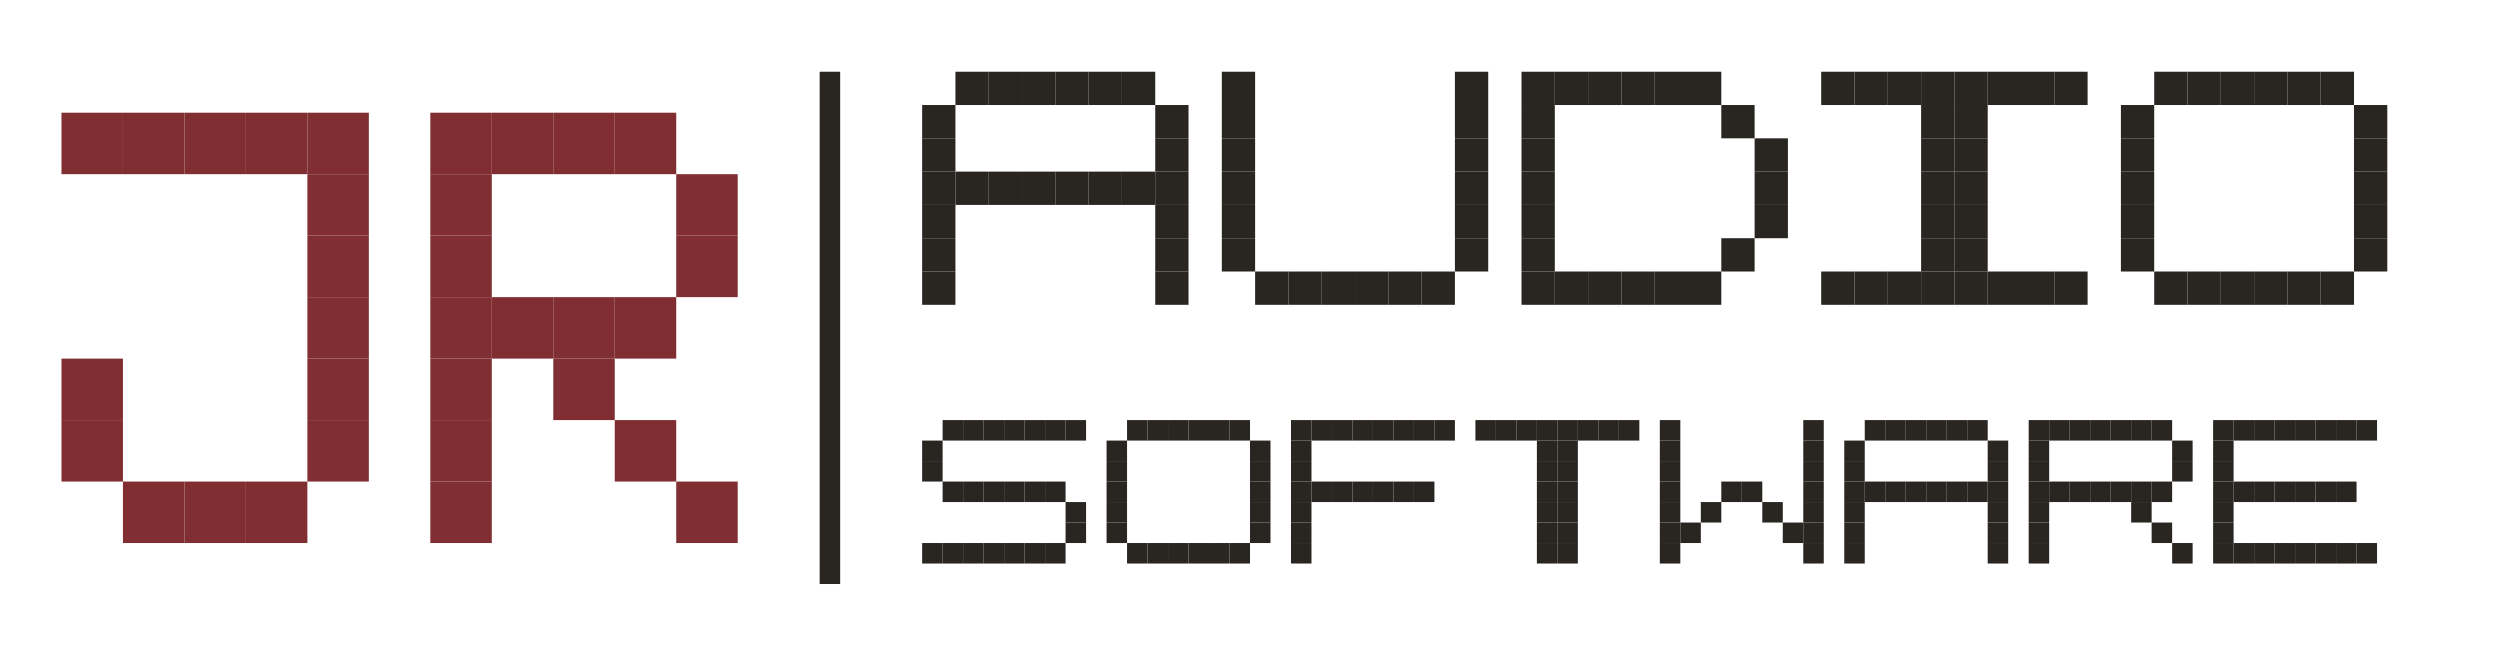
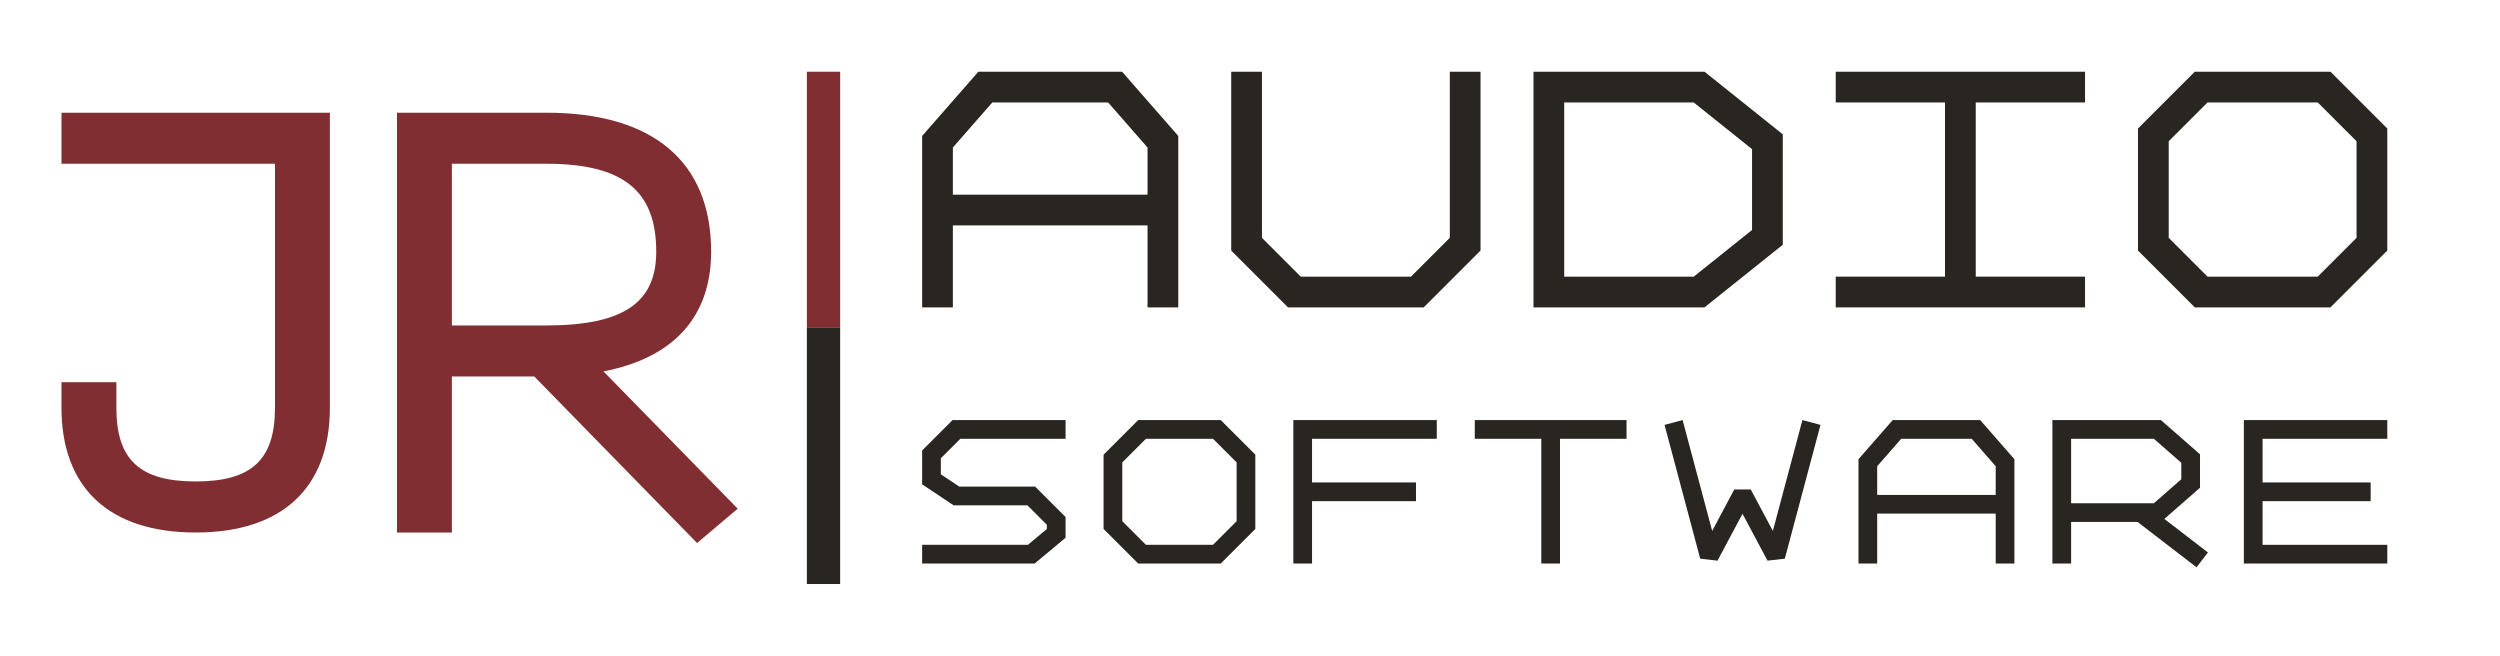
- <svg xmlns="http://www.w3.org/2000/svg" width="976" height="256" viewBox="0 0 976 256" role="img" aria-label="JR Audio Software">
-   <rect x="24" y="44" width="24" height="24" fill="#812E32" />
-   <rect x="48" y="44" width="24" height="24" fill="#812E32" />
-   <rect x="72" y="44" width="24" height="24" fill="#812E32" />
-   <rect x="96" y="44" width="24" height="24" fill="#812E32" />
-   <rect x="120" y="44" width="24" height="24" fill="#812E32" />
-   <rect x="120" y="68" width="24" height="24" fill="#812E32" />
-   <rect x="120" y="92" width="24" height="24" fill="#812E32" />
-   <rect x="120" y="116" width="24" height="24" fill="#812E32" />
-   <rect x="24" y="140" width="24" height="24" fill="#812E32" />
-   <rect x="120" y="140" width="24" height="24" fill="#812E32" />
-   <rect x="24" y="164" width="24" height="24" fill="#812E32" />
-   <rect x="120" y="164" width="24" height="24" fill="#812E32" />
-   <rect x="48" y="188" width="24" height="24" fill="#812E32" />
-   <rect x="72" y="188" width="24" height="24" fill="#812E32" />
-   <rect x="96" y="188" width="24" height="24" fill="#812E32" />
-   <rect x="168" y="44" width="24" height="24" fill="#812E32" />
-   <rect x="192" y="44" width="24" height="24" fill="#812E32" />
-   <rect x="216" y="44" width="24" height="24" fill="#812E32" />
-   <rect x="240" y="44" width="24" height="24" fill="#812E32" />
-   <rect x="168" y="68" width="24" height="24" fill="#812E32" />
-   <rect x="264" y="68" width="24" height="24" fill="#812E32" />
-   <rect x="168" y="92" width="24" height="24" fill="#812E32" />
-   <rect x="264" y="92" width="24" height="24" fill="#812E32" />
-   <rect x="168" y="116" width="24" height="24" fill="#812E32" />
-   <rect x="192" y="116" width="24" height="24" fill="#812E32" />
-   <rect x="216" y="116" width="24" height="24" fill="#812E32" />
-   <rect x="240" y="116" width="24" height="24" fill="#812E32" />
-   <rect x="168" y="140" width="24" height="24" fill="#812E32" />
-   <rect x="216" y="140" width="24" height="24" fill="#812E32" />
-   <rect x="168" y="164" width="24" height="24" fill="#812E32" />
-   <rect x="240" y="164" width="24" height="24" fill="#812E32" />
-   <rect x="168" y="188" width="24" height="24" fill="#812E32" />
-   <rect x="264" y="188" width="24" height="24" fill="#812E32" />
-   <rect x="320" y="28" width="8" height="200" fill="#292622" />
-   <rect x="373" y="28" width="13" height="13" fill="#292622" />
-   <rect x="386" y="28" width="13" height="13" fill="#292622" />
-   <rect x="399" y="28" width="13" height="13" fill="#292622" />
-   <rect x="412" y="28" width="13" height="13" fill="#292622" />
-   <rect x="425" y="28" width="13" height="13" fill="#292622" />
-   <rect x="438" y="28" width="13" height="13" fill="#292622" />
-   <rect x="360" y="41" width="13" height="13" fill="#292622" />
-   <rect x="451" y="41" width="13" height="13" fill="#292622" />
-   <rect x="360" y="54" width="13" height="13" fill="#292622" />
-   <rect x="451" y="54" width="13" height="13" fill="#292622" />
-   <rect x="360" y="67" width="13" height="13" fill="#292622" />
-   <rect x="373" y="67" width="13" height="13" fill="#292622" />
-   <rect x="386" y="67" width="13" height="13" fill="#292622" />
-   <rect x="399" y="67" width="13" height="13" fill="#292622" />
-   <rect x="412" y="67" width="13" height="13" fill="#292622" />
-   <rect x="425" y="67" width="13" height="13" fill="#292622" />
-   <rect x="438" y="67" width="13" height="13" fill="#292622" />
-   <rect x="451" y="67" width="13" height="13" fill="#292622" />
-   <rect x="360" y="80" width="13" height="13" fill="#292622" />
-   <rect x="451" y="80" width="13" height="13" fill="#292622" />
-   <rect x="360" y="93" width="13" height="13" fill="#292622" />
-   <rect x="451" y="93" width="13" height="13" fill="#292622" />
-   <rect x="360" y="106" width="13" height="13" fill="#292622" />
-   <rect x="451" y="106" width="13" height="13" fill="#292622" />
-   <rect x="477" y="28" width="13" height="13" fill="#292622" />
-   <rect x="568" y="28" width="13" height="13" fill="#292622" />
-   <rect x="477" y="41" width="13" height="13" fill="#292622" />
-   <rect x="568" y="41" width="13" height="13" fill="#292622" />
-   <rect x="477" y="54" width="13" height="13" fill="#292622" />
-   <rect x="568" y="54" width="13" height="13" fill="#292622" />
-   <rect x="477" y="67" width="13" height="13" fill="#292622" />
-   <rect x="568" y="67" width="13" height="13" fill="#292622" />
-   <rect x="477" y="80" width="13" height="13" fill="#292622" />
-   <rect x="568" y="80" width="13" height="13" fill="#292622" />
-   <rect x="477" y="93" width="13" height="13" fill="#292622" />
-   <rect x="568" y="93" width="13" height="13" fill="#292622" />
-   <rect x="490" y="106" width="13" height="13" fill="#292622" />
-   <rect x="503" y="106" width="13" height="13" fill="#292622" />
-   <rect x="516" y="106" width="13" height="13" fill="#292622" />
-   <rect x="529" y="106" width="13" height="13" fill="#292622" />
-   <rect x="542" y="106" width="13" height="13" fill="#292622" />
-   <rect x="555" y="106" width="13" height="13" fill="#292622" />
-   <rect x="594" y="28" width="13" height="13" fill="#292622" />
-   <rect x="607" y="28" width="13" height="13" fill="#292622" />
-   <rect x="620" y="28" width="13" height="13" fill="#292622" />
-   <rect x="633" y="28" width="13" height="13" fill="#292622" />
-   <rect x="646" y="28" width="13" height="13" fill="#292622" />
-   <rect x="659" y="28" width="13" height="13" fill="#292622" />
-   <rect x="594" y="41" width="13" height="13" fill="#292622" />
-   <rect x="672" y="41" width="13" height="13" fill="#292622" />
-   <rect x="594" y="54" width="13" height="13" fill="#292622" />
-   <rect x="685" y="54" width="13" height="13" fill="#292622" />
-   <rect x="594" y="67" width="13" height="13" fill="#292622" />
-   <rect x="685" y="67" width="13" height="13" fill="#292622" />
-   <rect x="594" y="80" width="13" height="13" fill="#292622" />
-   <rect x="685" y="80" width="13" height="13" fill="#292622" />
-   <rect x="594" y="93" width="13" height="13" fill="#292622" />
-   <rect x="672" y="93" width="13" height="13" fill="#292622" />
-   <rect x="594" y="106" width="13" height="13" fill="#292622" />
-   <rect x="607" y="106" width="13" height="13" fill="#292622" />
-   <rect x="620" y="106" width="13" height="13" fill="#292622" />
-   <rect x="633" y="106" width="13" height="13" fill="#292622" />
-   <rect x="646" y="106" width="13" height="13" fill="#292622" />
-   <rect x="659" y="106" width="13" height="13" fill="#292622" />
-   <rect x="711" y="28" width="13" height="13" fill="#292622" />
-   <rect x="724" y="28" width="13" height="13" fill="#292622" />
-   <rect x="737" y="28" width="13" height="13" fill="#292622" />
-   <rect x="750" y="28" width="13" height="13" fill="#292622" />
-   <rect x="763" y="28" width="13" height="13" fill="#292622" />
-   <rect x="776" y="28" width="13" height="13" fill="#292622" />
-   <rect x="789" y="28" width="13" height="13" fill="#292622" />
-   <rect x="802" y="28" width="13" height="13" fill="#292622" />
-   <rect x="750" y="41" width="13" height="13" fill="#292622" />
-   <rect x="763" y="41" width="13" height="13" fill="#292622" />
-   <rect x="750" y="54" width="13" height="13" fill="#292622" />
-   <rect x="763" y="54" width="13" height="13" fill="#292622" />
-   <rect x="750" y="67" width="13" height="13" fill="#292622" />
-   <rect x="763" y="67" width="13" height="13" fill="#292622" />
-   <rect x="750" y="80" width="13" height="13" fill="#292622" />
-   <rect x="763" y="80" width="13" height="13" fill="#292622" />
-   <rect x="750" y="93" width="13" height="13" fill="#292622" />
-   <rect x="763" y="93" width="13" height="13" fill="#292622" />
-   <rect x="711" y="106" width="13" height="13" fill="#292622" />
-   <rect x="724" y="106" width="13" height="13" fill="#292622" />
-   <rect x="737" y="106" width="13" height="13" fill="#292622" />
-   <rect x="750" y="106" width="13" height="13" fill="#292622" />
-   <rect x="763" y="106" width="13" height="13" fill="#292622" />
-   <rect x="776" y="106" width="13" height="13" fill="#292622" />
-   <rect x="789" y="106" width="13" height="13" fill="#292622" />
-   <rect x="802" y="106" width="13" height="13" fill="#292622" />
-   <rect x="841" y="28" width="13" height="13" fill="#292622" />
-   <rect x="854" y="28" width="13" height="13" fill="#292622" />
-   <rect x="867" y="28" width="13" height="13" fill="#292622" />
-   <rect x="880" y="28" width="13" height="13" fill="#292622" />
-   <rect x="893" y="28" width="13" height="13" fill="#292622" />
-   <rect x="906" y="28" width="13" height="13" fill="#292622" />
-   <rect x="828" y="41" width="13" height="13" fill="#292622" />
-   <rect x="919" y="41" width="13" height="13" fill="#292622" />
-   <rect x="828" y="54" width="13" height="13" fill="#292622" />
-   <rect x="919" y="54" width="13" height="13" fill="#292622" />
-   <rect x="828" y="67" width="13" height="13" fill="#292622" />
-   <rect x="919" y="67" width="13" height="13" fill="#292622" />
-   <rect x="828" y="80" width="13" height="13" fill="#292622" />
-   <rect x="919" y="80" width="13" height="13" fill="#292622" />
-   <rect x="828" y="93" width="13" height="13" fill="#292622" />
-   <rect x="919" y="93" width="13" height="13" fill="#292622" />
-   <rect x="841" y="106" width="13" height="13" fill="#292622" />
-   <rect x="854" y="106" width="13" height="13" fill="#292622" />
-   <rect x="867" y="106" width="13" height="13" fill="#292622" />
-   <rect x="880" y="106" width="13" height="13" fill="#292622" />
-   <rect x="893" y="106" width="13" height="13" fill="#292622" />
-   <rect x="906" y="106" width="13" height="13" fill="#292622" />
-   <rect x="368" y="164" width="8" height="8" fill="#292622" />
-   <rect x="376" y="164" width="8" height="8" fill="#292622" />
-   <rect x="384" y="164" width="8" height="8" fill="#292622" />
-   <rect x="392" y="164" width="8" height="8" fill="#292622" />
-   <rect x="400" y="164" width="8" height="8" fill="#292622" />
-   <rect x="408" y="164" width="8" height="8" fill="#292622" />
-   <rect x="416" y="164" width="8" height="8" fill="#292622" />
-   <rect x="360" y="172" width="8" height="8" fill="#292622" />
-   <rect x="360" y="180" width="8" height="8" fill="#292622" />
-   <rect x="368" y="188" width="8" height="8" fill="#292622" />
-   <rect x="376" y="188" width="8" height="8" fill="#292622" />
-   <rect x="384" y="188" width="8" height="8" fill="#292622" />
-   <rect x="392" y="188" width="8" height="8" fill="#292622" />
-   <rect x="400" y="188" width="8" height="8" fill="#292622" />
-   <rect x="408" y="188" width="8" height="8" fill="#292622" />
-   <rect x="416" y="196" width="8" height="8" fill="#292622" />
-   <rect x="416" y="204" width="8" height="8" fill="#292622" />
-   <rect x="360" y="212" width="8" height="8" fill="#292622" />
-   <rect x="368" y="212" width="8" height="8" fill="#292622" />
-   <rect x="376" y="212" width="8" height="8" fill="#292622" />
-   <rect x="384" y="212" width="8" height="8" fill="#292622" />
-   <rect x="392" y="212" width="8" height="8" fill="#292622" />
-   <rect x="400" y="212" width="8" height="8" fill="#292622" />
-   <rect x="408" y="212" width="8" height="8" fill="#292622" />
-   <rect x="440" y="164" width="8" height="8" fill="#292622" />
-   <rect x="448" y="164" width="8" height="8" fill="#292622" />
-   <rect x="456" y="164" width="8" height="8" fill="#292622" />
-   <rect x="464" y="164" width="8" height="8" fill="#292622" />
-   <rect x="472" y="164" width="8" height="8" fill="#292622" />
-   <rect x="480" y="164" width="8" height="8" fill="#292622" />
-   <rect x="432" y="172" width="8" height="8" fill="#292622" />
-   <rect x="488" y="172" width="8" height="8" fill="#292622" />
-   <rect x="432" y="180" width="8" height="8" fill="#292622" />
-   <rect x="488" y="180" width="8" height="8" fill="#292622" />
-   <rect x="432" y="188" width="8" height="8" fill="#292622" />
-   <rect x="488" y="188" width="8" height="8" fill="#292622" />
-   <rect x="432" y="196" width="8" height="8" fill="#292622" />
-   <rect x="488" y="196" width="8" height="8" fill="#292622" />
-   <rect x="432" y="204" width="8" height="8" fill="#292622" />
-   <rect x="488" y="204" width="8" height="8" fill="#292622" />
-   <rect x="440" y="212" width="8" height="8" fill="#292622" />
-   <rect x="448" y="212" width="8" height="8" fill="#292622" />
-   <rect x="456" y="212" width="8" height="8" fill="#292622" />
-   <rect x="464" y="212" width="8" height="8" fill="#292622" />
-   <rect x="472" y="212" width="8" height="8" fill="#292622" />
-   <rect x="480" y="212" width="8" height="8" fill="#292622" />
-   <rect x="504" y="164" width="8" height="8" fill="#292622" />
-   <rect x="512" y="164" width="8" height="8" fill="#292622" />
-   <rect x="520" y="164" width="8" height="8" fill="#292622" />
-   <rect x="528" y="164" width="8" height="8" fill="#292622" />
-   <rect x="536" y="164" width="8" height="8" fill="#292622" />
-   <rect x="544" y="164" width="8" height="8" fill="#292622" />
-   <rect x="552" y="164" width="8" height="8" fill="#292622" />
-   <rect x="560" y="164" width="8" height="8" fill="#292622" />
-   <rect x="504" y="172" width="8" height="8" fill="#292622" />
-   <rect x="504" y="180" width="8" height="8" fill="#292622" />
-   <rect x="504" y="188" width="8" height="8" fill="#292622" />
-   <rect x="512" y="188" width="8" height="8" fill="#292622" />
-   <rect x="520" y="188" width="8" height="8" fill="#292622" />
-   <rect x="528" y="188" width="8" height="8" fill="#292622" />
-   <rect x="536" y="188" width="8" height="8" fill="#292622" />
-   <rect x="544" y="188" width="8" height="8" fill="#292622" />
-   <rect x="552" y="188" width="8" height="8" fill="#292622" />
-   <rect x="504" y="196" width="8" height="8" fill="#292622" />
-   <rect x="504" y="204" width="8" height="8" fill="#292622" />
-   <rect x="504" y="212" width="8" height="8" fill="#292622" />
-   <rect x="576" y="164" width="8" height="8" fill="#292622" />
-   <rect x="584" y="164" width="8" height="8" fill="#292622" />
-   <rect x="592" y="164" width="8" height="8" fill="#292622" />
-   <rect x="600" y="164" width="8" height="8" fill="#292622" />
-   <rect x="608" y="164" width="8" height="8" fill="#292622" />
-   <rect x="616" y="164" width="8" height="8" fill="#292622" />
-   <rect x="624" y="164" width="8" height="8" fill="#292622" />
-   <rect x="632" y="164" width="8" height="8" fill="#292622" />
-   <rect x="600" y="172" width="8" height="8" fill="#292622" />
-   <rect x="608" y="172" width="8" height="8" fill="#292622" />
-   <rect x="600" y="180" width="8" height="8" fill="#292622" />
-   <rect x="608" y="180" width="8" height="8" fill="#292622" />
-   <rect x="600" y="188" width="8" height="8" fill="#292622" />
-   <rect x="608" y="188" width="8" height="8" fill="#292622" />
-   <rect x="600" y="196" width="8" height="8" fill="#292622" />
-   <rect x="608" y="196" width="8" height="8" fill="#292622" />
-   <rect x="600" y="204" width="8" height="8" fill="#292622" />
-   <rect x="608" y="204" width="8" height="8" fill="#292622" />
-   <rect x="600" y="212" width="8" height="8" fill="#292622" />
-   <rect x="608" y="212" width="8" height="8" fill="#292622" />
-   <rect x="648" y="164" width="8" height="8" fill="#292622" />
-   <rect x="704" y="164" width="8" height="8" fill="#292622" />
-   <rect x="648" y="172" width="8" height="8" fill="#292622" />
-   <rect x="704" y="172" width="8" height="8" fill="#292622" />
-   <rect x="648" y="180" width="8" height="8" fill="#292622" />
-   <rect x="704" y="180" width="8" height="8" fill="#292622" />
-   <rect x="648" y="188" width="8" height="8" fill="#292622" />
-   <rect x="672" y="188" width="8" height="8" fill="#292622" />
-   <rect x="680" y="188" width="8" height="8" fill="#292622" />
-   <rect x="704" y="188" width="8" height="8" fill="#292622" />
-   <rect x="648" y="196" width="8" height="8" fill="#292622" />
-   <rect x="664" y="196" width="8" height="8" fill="#292622" />
-   <rect x="688" y="196" width="8" height="8" fill="#292622" />
-   <rect x="704" y="196" width="8" height="8" fill="#292622" />
-   <rect x="648" y="204" width="8" height="8" fill="#292622" />
-   <rect x="656" y="204" width="8" height="8" fill="#292622" />
-   <rect x="696" y="204" width="8" height="8" fill="#292622" />
-   <rect x="704" y="204" width="8" height="8" fill="#292622" />
-   <rect x="648" y="212" width="8" height="8" fill="#292622" />
-   <rect x="704" y="212" width="8" height="8" fill="#292622" />
-   <rect x="728" y="164" width="8" height="8" fill="#292622" />
-   <rect x="736" y="164" width="8" height="8" fill="#292622" />
-   <rect x="744" y="164" width="8" height="8" fill="#292622" />
-   <rect x="752" y="164" width="8" height="8" fill="#292622" />
-   <rect x="760" y="164" width="8" height="8" fill="#292622" />
-   <rect x="768" y="164" width="8" height="8" fill="#292622" />
-   <rect x="720" y="172" width="8" height="8" fill="#292622" />
-   <rect x="776" y="172" width="8" height="8" fill="#292622" />
-   <rect x="720" y="180" width="8" height="8" fill="#292622" />
-   <rect x="776" y="180" width="8" height="8" fill="#292622" />
-   <rect x="720" y="188" width="8" height="8" fill="#292622" />
-   <rect x="728" y="188" width="8" height="8" fill="#292622" />
-   <rect x="736" y="188" width="8" height="8" fill="#292622" />
-   <rect x="744" y="188" width="8" height="8" fill="#292622" />
-   <rect x="752" y="188" width="8" height="8" fill="#292622" />
-   <rect x="760" y="188" width="8" height="8" fill="#292622" />
-   <rect x="768" y="188" width="8" height="8" fill="#292622" />
-   <rect x="776" y="188" width="8" height="8" fill="#292622" />
-   <rect x="720" y="196" width="8" height="8" fill="#292622" />
-   <rect x="776" y="196" width="8" height="8" fill="#292622" />
-   <rect x="720" y="204" width="8" height="8" fill="#292622" />
-   <rect x="776" y="204" width="8" height="8" fill="#292622" />
-   <rect x="720" y="212" width="8" height="8" fill="#292622" />
-   <rect x="776" y="212" width="8" height="8" fill="#292622" />
-   <rect x="792" y="164" width="8" height="8" fill="#292622" />
-   <rect x="800" y="164" width="8" height="8" fill="#292622" />
-   <rect x="808" y="164" width="8" height="8" fill="#292622" />
-   <rect x="816" y="164" width="8" height="8" fill="#292622" />
-   <rect x="824" y="164" width="8" height="8" fill="#292622" />
-   <rect x="832" y="164" width="8" height="8" fill="#292622" />
-   <rect x="840" y="164" width="8" height="8" fill="#292622" />
-   <rect x="792" y="172" width="8" height="8" fill="#292622" />
-   <rect x="848" y="172" width="8" height="8" fill="#292622" />
-   <rect x="792" y="180" width="8" height="8" fill="#292622" />
-   <rect x="848" y="180" width="8" height="8" fill="#292622" />
-   <rect x="792" y="188" width="8" height="8" fill="#292622" />
-   <rect x="800" y="188" width="8" height="8" fill="#292622" />
-   <rect x="808" y="188" width="8" height="8" fill="#292622" />
-   <rect x="816" y="188" width="8" height="8" fill="#292622" />
-   <rect x="824" y="188" width="8" height="8" fill="#292622" />
-   <rect x="832" y="188" width="8" height="8" fill="#292622" />
-   <rect x="840" y="188" width="8" height="8" fill="#292622" />
-   <rect x="792" y="196" width="8" height="8" fill="#292622" />
-   <rect x="832" y="196" width="8" height="8" fill="#292622" />
-   <rect x="792" y="204" width="8" height="8" fill="#292622" />
-   <rect x="840" y="204" width="8" height="8" fill="#292622" />
-   <rect x="792" y="212" width="8" height="8" fill="#292622" />
-   <rect x="848" y="212" width="8" height="8" fill="#292622" />
-   <rect x="864" y="164" width="8" height="8" fill="#292622" />
-   <rect x="872" y="164" width="8" height="8" fill="#292622" />
-   <rect x="880" y="164" width="8" height="8" fill="#292622" />
-   <rect x="888" y="164" width="8" height="8" fill="#292622" />
-   <rect x="896" y="164" width="8" height="8" fill="#292622" />
-   <rect x="904" y="164" width="8" height="8" fill="#292622" />
-   <rect x="912" y="164" width="8" height="8" fill="#292622" />
-   <rect x="920" y="164" width="8" height="8" fill="#292622" />
-   <rect x="864" y="172" width="8" height="8" fill="#292622" />
-   <rect x="864" y="180" width="8" height="8" fill="#292622" />
-   <rect x="864" y="188" width="8" height="8" fill="#292622" />
-   <rect x="872" y="188" width="8" height="8" fill="#292622" />
-   <rect x="880" y="188" width="8" height="8" fill="#292622" />
-   <rect x="888" y="188" width="8" height="8" fill="#292622" />
-   <rect x="896" y="188" width="8" height="8" fill="#292622" />
-   <rect x="904" y="188" width="8" height="8" fill="#292622" />
-   <rect x="912" y="188" width="8" height="8" fill="#292622" />
-   <rect x="864" y="196" width="8" height="8" fill="#292622" />
-   <rect x="864" y="204" width="8" height="8" fill="#292622" />
-   <rect x="864" y="212" width="8" height="8" fill="#292622" />
-   <rect x="872" y="212" width="8" height="8" fill="#292622" />
-   <rect x="880" y="212" width="8" height="8" fill="#292622" />
-   <rect x="888" y="212" width="8" height="8" fill="#292622" />
-   <rect x="896" y="212" width="8" height="8" fill="#292622" />
-   <rect x="904" y="212" width="8" height="8" fill="#292622" />
-   <rect x="912" y="212" width="8" height="8" fill="#292622" />
-   <rect x="920" y="212" width="8" height="8" fill="#292622" />
+ <svg xmlns="http://www.w3.org/2000/svg" width="976" height="256" viewBox="0 0 976 256">
+   <path d="M 277.625 98.26 C 277.625 123.889 262.736 139.74 235.603 144.992 L 280.791 191.218 L 288 198.592 L 272.141 212.0 L 264.932 204.626 L 208.585 146.984 L 176.413 146.984 L 176.413 207.888 L 154.98 207.888 L 154.98 44.0 L 213.325 44.0 C 254.703 44.0 277.625 62.948 277.625 98.26 Z M 128.784 159.164 C 128.784 190.507 110.094 207.888 76.392 207.888 C 42.69 207.888 24.0 190.507 24.0 159.164 L 24.0 149.198 L 45.433 149.198 L 45.433 159.164 C 45.433 179.498 54.527 187.956 76.392 187.956 C 98.257 187.956 107.351 179.498 107.351 159.164 L 107.351 63.932 L 24.0 63.932 L 24.0 44.0 L 128.784 44.0 Z M 176.413 63.932 L 176.413 127.051 L 213.325 127.051 C 243.634 127.051 256.192 117.968 256.192 98.26 C 256.192 74.514 243.391 63.932 213.325 63.932 Z" fill="#812E32" fill-rule="nonzero" />
+   <rect x="315.0" y="28.0" width="13.0" height="100.0" fill="#812E32" />
+   <rect x="315.0" y="128.0" width="13.0" height="100.0" fill="#292622" />
+   <path d="M 439.849 30.049 L 458.515 51.382 L 460.0 53.079 L 460.0 120.0 L 448.0 120.0 L 448.0 88.0 L 372.0 88.0 L 372.0 120.0 L 360.0 120.0 L 360.0 53.079 L 361.485 51.382 L 380.151 30.049 L 381.944 28.0 L 438.056 28.0 Z M 387.389 40.0 L 372.0 57.588 L 372.0 76.0 L 448.0 76.0 L 448.0 57.588 L 432.611 40.0 Z" fill="#292622" fill-rule="nonzero" />
+   <path d="M 492.667 92.848 L 507.819 108 L 550.848 108 L 566 92.848 L 566.0 28.0 L 578.0 28.0 L 578.0 97.819 L 576.243 99.576 L 557.576 118.243 L 555.819 120.0 L 502.848 120.0 L 501.091 118.243 L 482.424 99.576 L 480.667 97.819 L 480.667 28.0 L 492.667 28.0 Z" fill="#292622" fill-rule="nonzero" />
+   <path d="M 667.082 29.315 L 693.748 50.648 L 696 52.45 L 696 95.55 L 693.748 97.352 L 667.082 118.685 L 665.438 120.0 L 598.667 120.0 L 598.667 28.0 L 665.438 28.0 Z M 610.667 40 L 610.667 108 L 661.229 108 L 684 89.783 L 684 58.217 L 661.229 40 Z" fill="#292622" fill-rule="nonzero" />
+   <path d="M 814 40.0 L 771.333 40 L 771.333 108 L 814 108.0 L 814 120.0 L 716.667 120.0 L 716.667 108.0 L 759.333 108 L 759.333 40 L 716.667 40.0 L 716.667 28.0 L 814 28.0 Z" fill="#292622" fill-rule="nonzero" />
+   <path d="M 911.576 29.757 L 930.243 48.424 L 932 50.181 L 932 97.819 L 930.243 99.576 L 911.576 118.243 L 909.819 120.0 L 856.848 120.0 L 855.091 118.243 L 836.424 99.576 L 834.667 97.819 L 834.667 50.181 L 836.424 48.424 L 855.091 29.757 L 856.848 28.0 L 909.819 28.0 Z M 861.819 40 L 846.667 55.152 L 846.667 92.848 L 861.819 108 L 904.848 108 L 920 92.848 L 920 55.152 L 904.848 40 Z" fill="#292622" fill-rule="nonzero" />
+   <path d="M 416.0 171.304 L 374.904 171.304 L 367.304 178.904 L 367.304 185.176 L 374.497 189.971 L 404.121 189.971 L 405.191 191.041 L 414.93 200.78 L 416.0 201.85 L 416.0 209.942 L 414.686 211.038 L 404.947 219.154 L 403.931 220.0 L 360.0 220.0 L 360.0 212.696 L 401.286 212.696 L 408.696 206.521 L 408.696 204.875 L 401.096 197.275 L 372.286 197.275 L 371.365 196.662 L 361.626 190.169 L 360.0 189.085 L 360.0 175.879 L 371.879 164.0 L 416.0 164.0 Z" fill="#292622" fill-rule="nonzero" />
+   <path d="M 477.65 165.07 L 489.013 176.432 L 490.082 177.502 L 490.082 206.498 L 489.013 207.568 L 477.65 218.93 L 476.581 220.0 L 444.338 220.0 L 443.268 218.93 L 431.906 207.568 L 430.836 206.498 L 430.836 177.502 L 431.906 176.432 L 443.268 165.07 L 444.338 164.0 L 476.581 164.0 Z M 447.363 171.304 L 438.14 180.527 L 438.14 203.473 L 447.363 212.696 L 473.555 212.696 L 482.778 203.473 L 482.778 180.527 L 473.555 171.304 Z" fill="#292622" fill-rule="nonzero" />
+   <path d="M 560.918 171.304 L 512.223 171.304 L 512.223 188.348 L 552.802 188.348 L 552.802 195.652 L 512.223 195.652 L 512.223 220.0 L 504.918 220.0 L 504.918 164.0 L 560.918 164.0 Z" fill="#292622" fill-rule="nonzero" />
+   <path d="M 635.001 171.304 L 609.03 171.304 L 609.03 220.0 L 601.725 220.0 L 601.725 171.304 L 575.754 171.304 L 575.754 164.0 L 635.001 164.0 Z" fill="#292622" fill-rule="nonzero" />
+   <path d="M 710.718 165.882 L 709.777 169.411 L 696.792 218.107 L 690.04 218.884 L 680.277 200.579 L 670.514 218.884 L 663.763 218.107 L 650.778 169.411 L 649.837 165.882 L 656.894 164.0 L 657.835 167.529 L 668.432 207.267 L 677.055 191.099 L 683.5 191.099 L 692.123 207.267 L 702.72 167.529 L 703.661 164.0 Z" fill="#292622" fill-rule="nonzero" />
+   <path d="M 774.158 165.247 L 785.52 178.233 L 786.424 179.265 L 786.424 220.0 L 779.12 220.0 L 779.12 200.522 L 732.859 200.522 L 732.859 220.0 L 725.554 220.0 L 725.554 179.265 L 726.458 178.233 L 737.82 165.247 L 738.912 164.0 L 773.067 164.0 Z M 742.226 171.304 L 732.859 182.01 L 732.859 193.217 L 779.12 193.217 L 779.12 182.01 L 769.752 171.304 Z" fill="#292622" fill-rule="nonzero" />
+   <path d="M 844.65 164.904 L 857.636 176.266 L 858.883 177.357 L 858.883 190.411 L 857.636 191.502 L 844.962 202.592 L 859.081 213.453 L 861.976 215.68 L 857.522 221.469 L 854.627 219.243 L 834.51 203.768 L 808.564 203.768 L 808.564 220.0 L 801.26 220.0 L 801.26 164.0 L 843.618 164.0 Z M 808.564 171.304 L 808.564 196.464 L 840.873 196.464 L 851.579 187.096 L 851.579 180.672 L 840.873 171.304 Z" fill="#292622" fill-rule="nonzero" />
+   <path d="M 932 171.304 L 883.304 171.304 L 883.304 188.348 L 925.507 188.348 L 925.507 195.652 L 883.304 195.652 L 883.304 212.696 L 932 212.696 L 932 220.0 L 876 220.0 L 876 164.0 L 932 164.0 Z" fill="#292622" fill-rule="nonzero" />
</svg>
